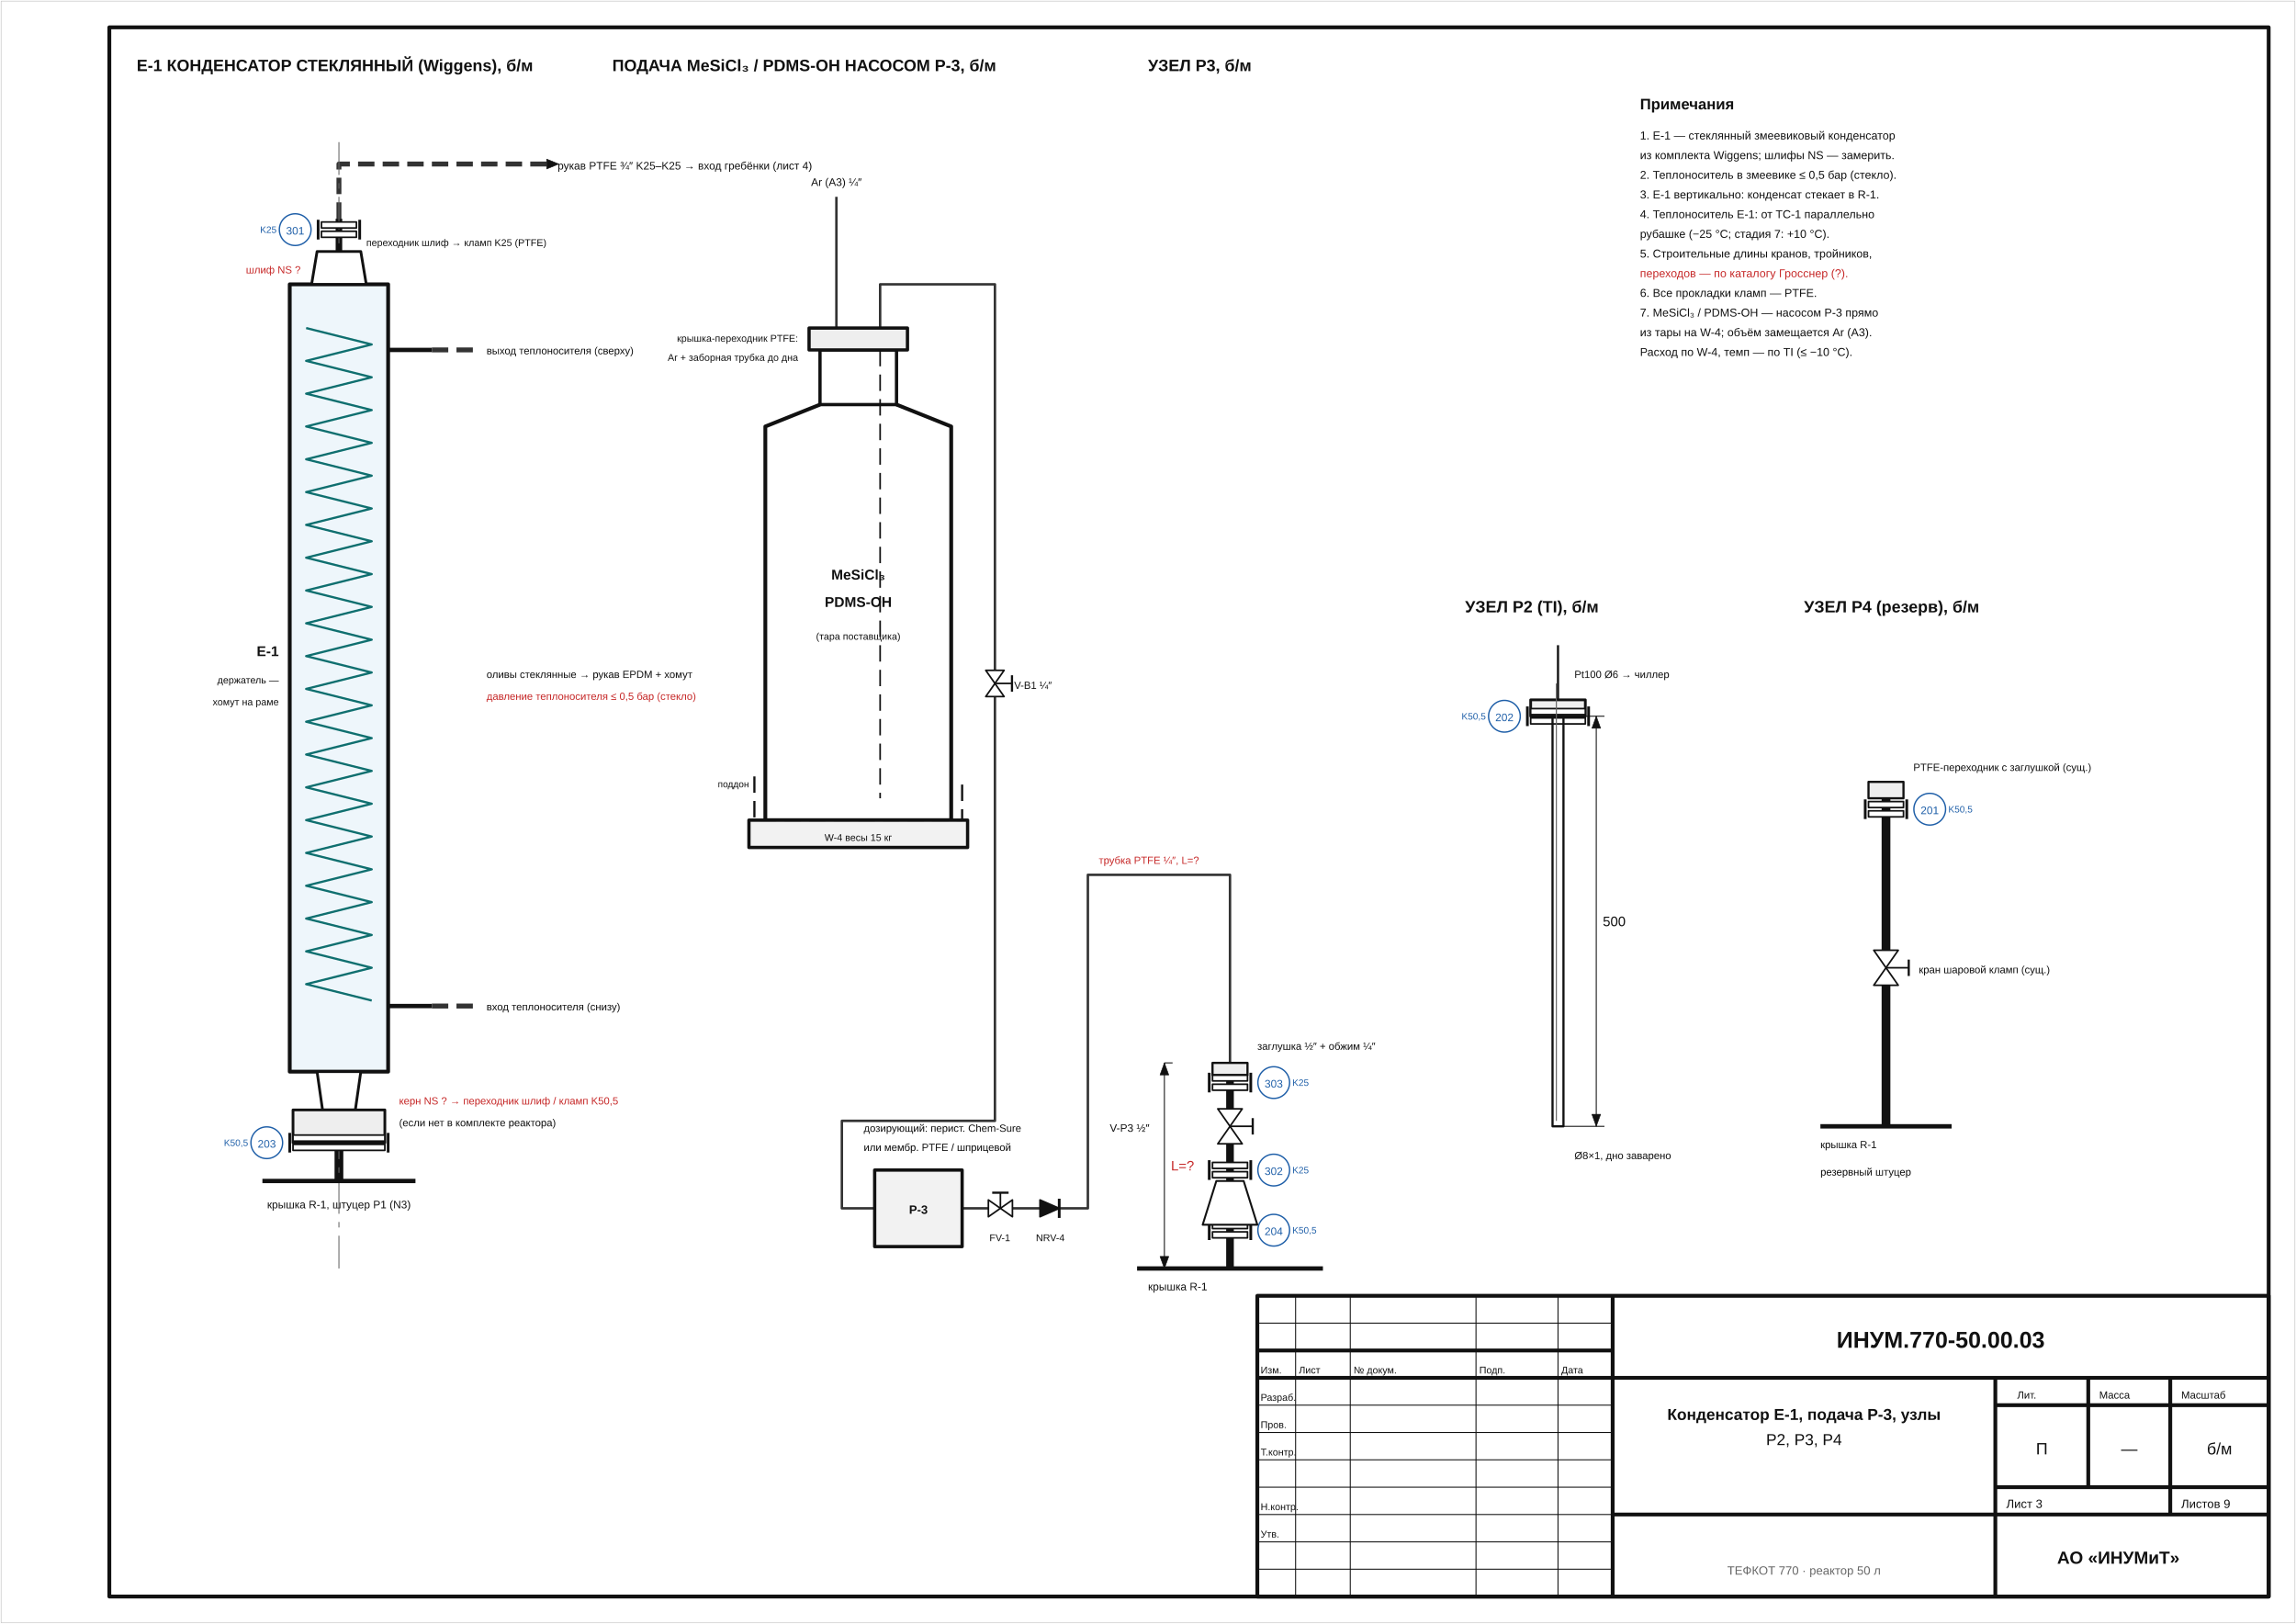
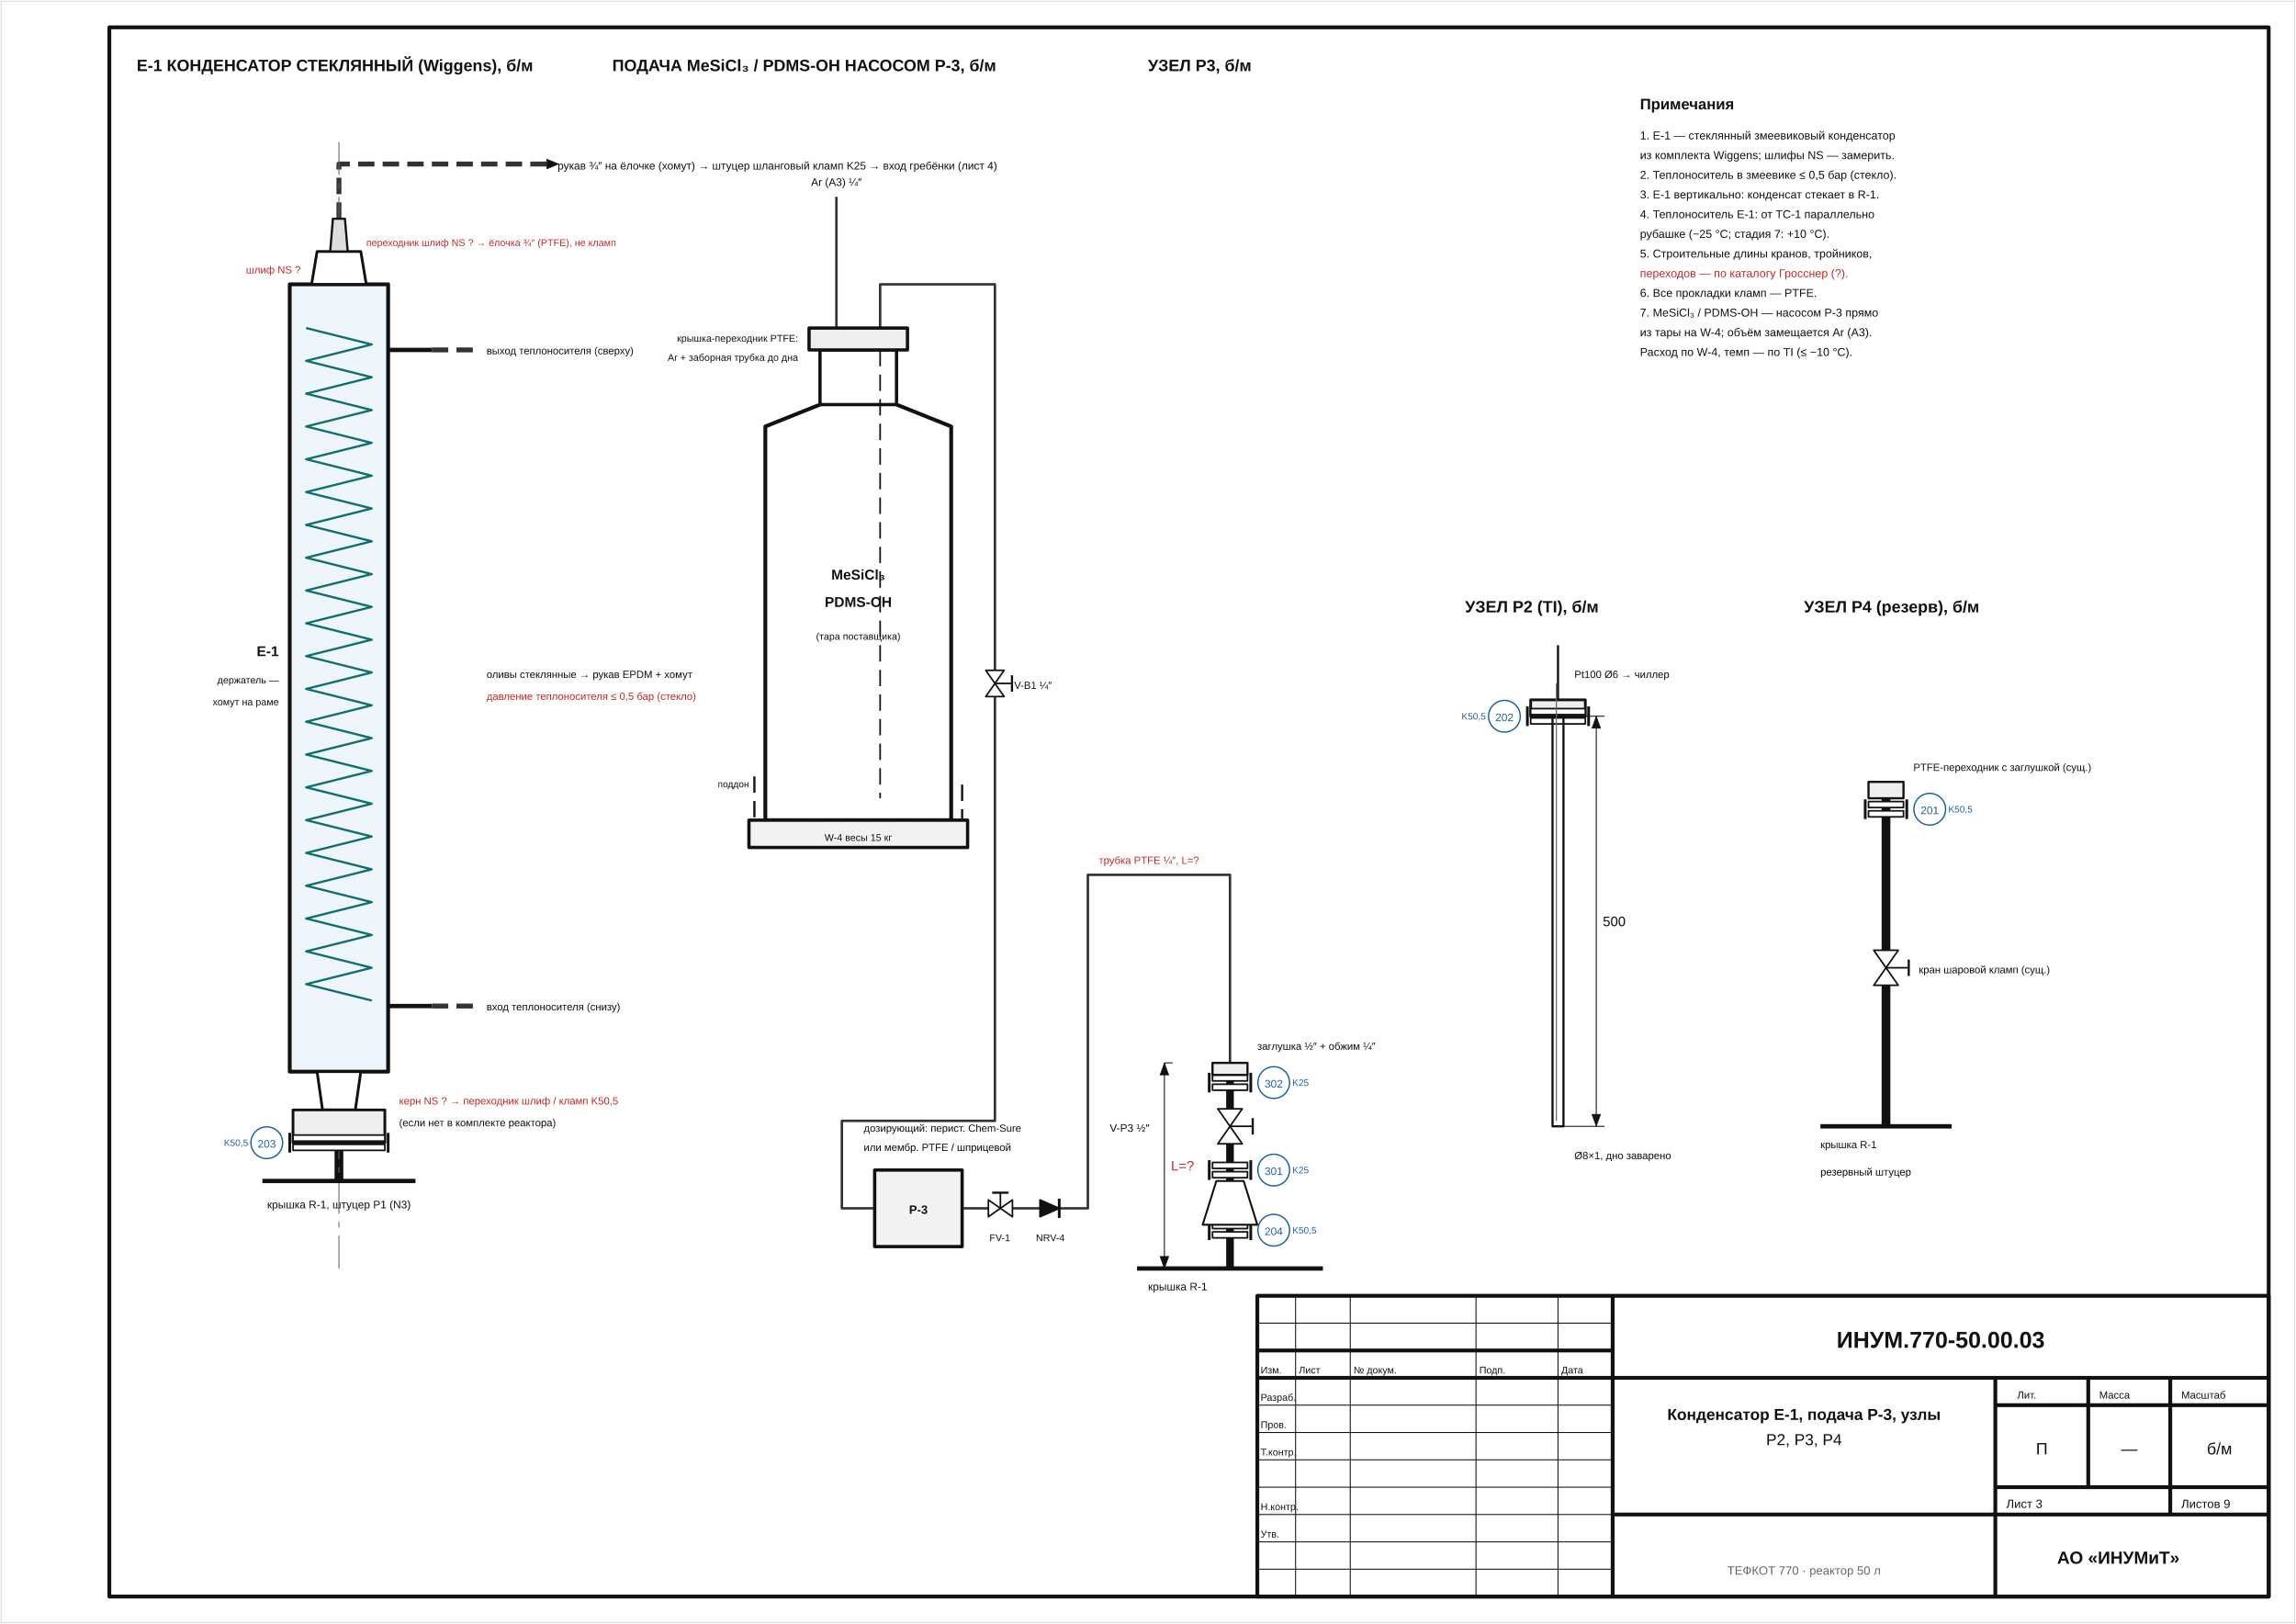
<svg xmlns="http://www.w3.org/2000/svg" viewBox="0 0 420.0 297.0" width="420.0mm" height="297.0mm" font-family="Arial, 'Liberation Sans', sans-serif">
  <rect width="100%" height="100%" fill="#fff" />
  <path d="M230.00,247.00 L295.00,247.00" fill="none" stroke="#111111" stroke-width="0.7" stroke-linejoin="round" />
  <path d="M230.00,252.00 L295.00,252.00" fill="none" stroke="#111111" stroke-width="0.7" stroke-linejoin="round" />
  <path d="M295.00,237.00 L295.00,292.00" fill="none" stroke="#111111" stroke-width="0.7" stroke-linejoin="round" />
  <path d="M295.00,252.00 L415.00,252.00" fill="none" stroke="#111111" stroke-width="0.7" stroke-linejoin="round" />
  <path d="M365.00,252.00 L365.00,292.00" fill="none" stroke="#111111" stroke-width="0.7" stroke-linejoin="round" />
  <path d="M295.00,277.00 L415.00,277.00" fill="none" stroke="#111111" stroke-width="0.7" stroke-linejoin="round" />
  <path d="M365.00,257.00 L415.00,257.00" fill="none" stroke="#111111" stroke-width="0.7" stroke-linejoin="round" />
  <path d="M365.00,272.00 L415.00,272.00" fill="none" stroke="#111111" stroke-width="0.7" stroke-linejoin="round" />
  <path d="M382.00,252.00 L382.00,272.00" fill="none" stroke="#111111" stroke-width="0.7" stroke-linejoin="round" />
  <path d="M397.00,252.00 L397.00,272.00" fill="none" stroke="#111111" stroke-width="0.7" stroke-linejoin="round" />
  <path d="M397.00,272.00 L397.00,277.00" fill="none" stroke="#111111" stroke-width="0.7" stroke-linejoin="round" />
  <path d="M71.00,184.00 L79.00,184.00" fill="none" stroke="#111111" stroke-width="0.8" stroke-linejoin="round" />
  <path d="M79.00,184.00 L87.00,184.00" fill="none" stroke="#333333" stroke-width="0.9" stroke-dasharray="3 1.5" stroke-linejoin="round" />
  <path d="M71.00,64.00 L79.00,64.00" fill="none" stroke="#111111" stroke-width="0.8" stroke-linejoin="round" />
  <path d="M79.00,64.00 L87.00,64.00" fill="none" stroke="#333333" stroke-width="0.9" stroke-dasharray="3 1.5" stroke-linejoin="round" />
-   <path d="M62.00,46.00 L62.00,40.00" fill="none" stroke="#111111" stroke-width="1.2" stroke-linejoin="round" />
  <path d="M62.00,40.00 L62.00,30.00 L100.00,30.00" fill="none" stroke="#333333" stroke-width="0.9" stroke-dasharray="3 1.5" stroke-linejoin="round" />
  <path d="M62.00,209.00 L62.00,216.00" fill="none" stroke="#111111" stroke-width="1.6" stroke-linejoin="round" />
  <path d="M150.00,74.00 L140.00,78.00 L140.00,150.00 L174.00,150.00 L174.00,78.00 L164.00,74.00" fill="none" stroke="#111111" stroke-width="0.7" stroke-linejoin="round" />
  <path d="M153.00,60.00 L153.00,36.00" fill="none" stroke="#333333" stroke-width="0.45" stroke-linejoin="round" />
  <path d="M161.00,60.00 L161.00,52.00 L182.00,52.00 L182.00,122.60" fill="none" stroke="#333333" stroke-width="0.45" stroke-linejoin="round" />
  <path d="M182.00,127.40 L182.00,205.00 L154.00,205.00 L154.00,221.00 L160.00,221.00" fill="none" stroke="#333333" stroke-width="0.45" stroke-linejoin="round" />
  <path d="M176.00,221.00 L180.80,221.00" fill="none" stroke="#333333" stroke-width="0.45" stroke-linejoin="round" />
  <path d="M185.20,221.00 L190.24,221.00" fill="none" stroke="#333333" stroke-width="0.45" stroke-linejoin="round" />
  <path d="M193.76,221.00 L199.00,221.00 L199.00,160.00 L225.00,160.00 L225.00,194.40" fill="none" stroke="#333333" stroke-width="0.45" stroke-linejoin="round" />
  <path d="M225.00,232.00 L225.00,209.20" fill="none" stroke="#111111" stroke-width="1.4" stroke-linejoin="round" />
  <path d="M225.00,202.80 L225.00,196.00" fill="none" stroke="#111111" stroke-width="1.4" stroke-linejoin="round" />
  <path d="M345.00,206.00 L345.00,180.20" fill="none" stroke="#111111" stroke-width="1.6" stroke-linejoin="round" />
  <path d="M345.00,173.80 L345.00,146.00" fill="none" stroke="#111111" stroke-width="1.6" stroke-linejoin="round" />
  <path d="M0.20,0.20 L419.80,0.20 L419.80,296.80 L0.20,296.80 Z" fill="none" stroke="#bbbbbb" stroke-width="0.1" stroke-linejoin="round" />
  <path d="M20.00,5.00 L415.00,5.00 L415.00,292.00 L20.00,292.00 Z" fill="none" stroke="#111111" stroke-width="0.7" stroke-linejoin="round" />
  <path d="M230.00,237.00 L415.00,237.00 L415.00,292.00 L230.00,292.00 Z" fill="none" stroke="#111111" stroke-width="0.7" stroke-linejoin="round" />
  <path d="M230.00,242.00 L295.00,242.00" fill="none" stroke="#111111" stroke-width="0.18" stroke-linejoin="round" />
  <path d="M230.00,257.00 L295.00,257.00" fill="none" stroke="#111111" stroke-width="0.18" stroke-linejoin="round" />
  <path d="M230.00,262.00 L295.00,262.00" fill="none" stroke="#111111" stroke-width="0.18" stroke-linejoin="round" />
  <path d="M230.00,267.00 L295.00,267.00" fill="none" stroke="#111111" stroke-width="0.18" stroke-linejoin="round" />
  <path d="M230.00,272.00 L295.00,272.00" fill="none" stroke="#111111" stroke-width="0.18" stroke-linejoin="round" />
  <path d="M230.00,277.00 L295.00,277.00" fill="none" stroke="#111111" stroke-width="0.18" stroke-linejoin="round" />
  <path d="M230.00,282.00 L295.00,282.00" fill="none" stroke="#111111" stroke-width="0.18" stroke-linejoin="round" />
  <path d="M230.00,287.00 L295.00,287.00" fill="none" stroke="#111111" stroke-width="0.18" stroke-linejoin="round" />
  <path d="M237.00,237.00 L237.00,292.00" fill="none" stroke="#111111" stroke-width="0.18" stroke-linejoin="round" />
  <path d="M247.00,237.00 L247.00,292.00" fill="none" stroke="#111111" stroke-width="0.18" stroke-linejoin="round" />
  <path d="M270.00,237.00 L270.00,292.00" fill="none" stroke="#111111" stroke-width="0.18" stroke-linejoin="round" />
  <path d="M285.00,237.00 L285.00,292.00" fill="none" stroke="#111111" stroke-width="0.18" stroke-linejoin="round" />
  <text x="230.60" y="251.20" font-size="1.8" text-anchor="start" fill="#111111">Изм.</text>
  <text x="237.60" y="251.20" font-size="1.8" text-anchor="start" fill="#111111">Лист</text>
  <text x="247.60" y="251.20" font-size="1.8" text-anchor="start" fill="#111111">№ докум.</text>
  <text x="270.60" y="251.20" font-size="1.8" text-anchor="start" fill="#111111">Подп.</text>
  <text x="285.60" y="251.20" font-size="1.8" text-anchor="start" fill="#111111">Дата</text>
  <text x="230.60" y="256.20" font-size="1.8" text-anchor="start" fill="#111111">Разраб.</text>
  <text x="230.60" y="261.20" font-size="1.8" text-anchor="start" fill="#111111">Пров.</text>
  <text x="230.60" y="266.20" font-size="1.8" text-anchor="start" fill="#111111">Т.контр.</text>
  <text x="230.60" y="276.20" font-size="1.8" text-anchor="start" fill="#111111">Н.контр.</text>
  <text x="230.60" y="281.20" font-size="1.8" text-anchor="start" fill="#111111">Утв.</text>
  <text x="248.60" y="256.20" font-size="1.8" text-anchor="start" fill="#111111" />
  <text x="355.00" y="246.50" font-size="4.2" text-anchor="middle" fill="#111111" font-weight="bold">ИНУМ.770-50.00.03</text>
  <text x="330.00" y="259.70" font-size="2.9" text-anchor="middle" fill="#111111" font-weight="bold">Конденсатор E-1, подача P-3, узлы</text>
  <text x="330.00" y="264.30" font-size="2.9" text-anchor="middle" fill="#111111">P2, P3, P4</text>
  <text x="369.00" y="255.80" font-size="1.9" text-anchor="start" fill="#111111">Лит.</text>
  <text x="384.00" y="255.80" font-size="1.9" text-anchor="start" fill="#111111">Масса</text>
  <text x="399.00" y="255.80" font-size="1.9" text-anchor="start" fill="#111111">Масштаб</text>
  <text x="373.50" y="266.00" font-size="3" text-anchor="middle" fill="#111111">П</text>
  <text x="389.50" y="266.00" font-size="3" text-anchor="middle" fill="#111111">—</text>
  <text x="406.00" y="266.00" font-size="3" text-anchor="middle" fill="#111111">б/м</text>
  <text x="367.00" y="275.80" font-size="2.2" text-anchor="start" fill="#111111">Лист 3</text>
  <text x="399.00" y="275.80" font-size="2.2" text-anchor="start" fill="#111111">Листов 9</text>
  <text x="387.50" y="286.00" font-size="3.2" text-anchor="middle" fill="#111111" font-weight="bold">АО «ИНУМиТ»</text>
  <text x="330.00" y="288.00" font-size="2.2" text-anchor="middle" fill="#666666">ТЕФКОТ 770 · реактор 50 л</text>
  <text x="25.00" y="13.00" font-size="3.0" text-anchor="start" fill="#111111" font-weight="bold">E-1 КОНДЕНСАТОР СТЕКЛЯННЫЙ (Wiggens), б/м</text>
  <path d="M62.00,26.00 L62.00,232.00" fill="none" stroke="#666666" stroke-width="0.18" stroke-dasharray="6 1.5 1 1.5" stroke-linejoin="round" />
  <path d="M53.00,52.00 L71.00,52.00 L71.00,196.00 L53.00,196.00 Z" fill="#eef6fb" stroke="#111111" stroke-width="0.7" stroke-linejoin="round" />
  <path d="M56.00,60.00 L68.00,63.00 L56.00,66.00 L68.00,69.00 L56.00,72.00 L68.00,75.00 L56.00,78.00 L68.00,81.00 L56.00,84.00 L68.00,87.00 L56.00,90.00 L68.00,93.00 L56.00,96.00 L68.00,99.00 L56.00,102.00 L68.00,105.00 L56.00,108.00 L68.00,111.00 L56.00,114.00 L68.00,117.00 L56.00,120.00 L68.00,123.00 L56.00,126.00 L68.00,129.00 L56.00,132.00 L68.00,135.00 L56.00,138.00 L68.00,141.00 L56.00,144.00 L68.00,147.00 L56.00,150.00 L68.00,153.00 L56.00,156.00 L68.00,159.00 L56.00,162.00 L68.00,165.00 L56.00,168.00 L68.00,171.00 L56.00,174.00 L68.00,177.00 L56.00,180.00 L68.00,183.00" fill="none" stroke="#0f6f6f" stroke-width="0.4" stroke-linejoin="round" />
  <text x="89.00" y="184.80" font-size="1.9" text-anchor="start" fill="#111111">вход теплоносителя (снизу)</text>
  <text x="89.00" y="64.80" font-size="1.9" text-anchor="start" fill="#111111">выход теплоносителя (сверху)</text>
  <text x="89.00" y="124.00" font-size="1.9" text-anchor="start" fill="#111111">оливы стеклянные → рукав EPDM + хомут</text>
  <text x="89.00" y="128.00" font-size="1.9" text-anchor="start" fill="#c62828">давление теплоносителя ≤ 0,5 бар (стекло)</text>
  <path d="M57.00,52.00 L67.00,52.00 L66.00,46.00 L58.00,46.00 Z" fill="#ffffff" stroke="#111111" stroke-width="0.5" stroke-linejoin="round" />
  <text x="55.00" y="50.00" font-size="1.9" text-anchor="end" fill="#c62828">шлиф NS ?</text>
-   <path d="M58.80,40.60 L65.20,40.60 L65.20,41.70 L58.80,41.70 Z" fill="#ffffff" stroke="#111111" stroke-width="0.3" stroke-linejoin="round" />
-   <path d="M58.80,42.30 L65.20,42.30 L65.20,43.40 L58.80,43.40 Z" fill="#ffffff" stroke="#111111" stroke-width="0.3" stroke-linejoin="round" />
-   <path d="M58.20,40.20 L58.20,43.80" fill="none" stroke="#111111" stroke-width="0.5" stroke-linejoin="round" />
-   <path d="M65.80,40.20 L65.80,43.80" fill="none" stroke="#111111" stroke-width="0.5" stroke-linejoin="round" />
-   <circle cx="54.00" cy="42.00" r="2.90" fill="#ffffff" stroke="#1f5fa8" stroke-width="0.25" />
-   <text x="54.00" y="42.90" font-size="2.0" text-anchor="middle" fill="#1f5fa8">301</text>
+   <path d="M60.40,46.00 L63.60,46.00 L63.10,40.00 L60.90,40.00 Z" fill="#dddddd" stroke="#111111" stroke-width="0.4" stroke-linejoin="round" />
  <path d="M102.20,30.00 L100.00,30.90 L100.00,29.10 Z" fill="#111111" stroke="#111111" stroke-width="0.1" stroke-linejoin="round" />
-   <text x="102.00" y="31.00" font-size="2.0" text-anchor="start" fill="#111111">рукав PTFE ¾″ K25–K25 → вход гребёнки (лист 4)</text>
-   <text x="67.00" y="45.00" font-size="1.8" text-anchor="start" fill="#111111">переходник шлиф → кламп K25 (PTFE)</text>
+   <text x="102.00" y="31.00" font-size="2.0" text-anchor="start" fill="#111111">рукав ¾″ на ёлочке (хомут) → штуцер шланговый кламп K25 → вход гребёнки (лист 4)</text>
+   <text x="67.00" y="45.00" font-size="1.8" text-anchor="start" fill="#c62828">переходник шлиф NS ? → ёлочка ¾″ (PTFE), не кламп</text>
  <path d="M58.00,196.00 L66.00,196.00 L65.00,203.00 L59.00,203.00 Z" fill="#ffffff" stroke="#111111" stroke-width="0.5" stroke-linejoin="round" />
  <path d="M53.60,203.00 L70.40,203.00 L70.40,209.00 L53.60,209.00 Z" fill="#eeeeee" stroke="#111111" stroke-width="0.5" stroke-linejoin="round" />
  <text x="73.00" y="202.00" font-size="1.9" text-anchor="start" fill="#c62828">керн NS ? → переходник шлиф / кламп K50,5</text>
  <text x="73.00" y="206.00" font-size="1.9" text-anchor="start" fill="#111111">(если нет в комплекте реактора)</text>
  <path d="M53.60,207.60 L70.40,207.60 L70.40,208.70 L53.60,208.70 Z" fill="#ffffff" stroke="#111111" stroke-width="0.3" stroke-linejoin="round" />
  <path d="M53.60,209.30 L70.40,209.30 L70.40,210.40 L53.60,210.40 Z" fill="#ffffff" stroke="#111111" stroke-width="0.3" stroke-linejoin="round" />
  <path d="M53.00,207.20 L53.00,210.80" fill="none" stroke="#111111" stroke-width="0.5" stroke-linejoin="round" />
  <path d="M71.00,207.20 L71.00,210.80" fill="none" stroke="#111111" stroke-width="0.5" stroke-linejoin="round" />
  <circle cx="48.80" cy="209.00" r="2.90" fill="#ffffff" stroke="#1f5fa8" stroke-width="0.25" />
  <text x="48.80" y="209.90" font-size="2.0" text-anchor="middle" fill="#1f5fa8">203</text>
  <path d="M48.00,216.00 L76.00,216.00" fill="none" stroke="#111111" stroke-width="0.8" stroke-linejoin="round" />
  <text x="62.00" y="221.00" font-size="2.0" text-anchor="middle" fill="#111111">крышка R-1, штуцер P1 (N3)</text>
  <text x="51.00" y="120.00" font-size="2.6" text-anchor="end" fill="#111111" font-weight="bold">E-1</text>
  <text x="51.00" y="125.00" font-size="1.8" text-anchor="end" fill="#111111">держатель —</text>
  <text x="51.00" y="129.00" font-size="1.8" text-anchor="end" fill="#111111">хомут на раме</text>
  <text x="112.00" y="13.00" font-size="3.0" text-anchor="start" fill="#111111" font-weight="bold">ПОДАЧА MeSiCl₃ / PDMS-OH НАСОСОМ P-3, б/м</text>
  <path d="M150.00,64.00 L164.00,64.00 L164.00,74.00 L150.00,74.00 Z" fill="none" stroke="#111111" stroke-width="0.6" stroke-linejoin="round" />
  <path d="M148.00,60.00 L166.00,60.00 L166.00,64.00 L148.00,64.00 Z" fill="#eeeeee" stroke="#111111" stroke-width="0.6" stroke-linejoin="round" />
  <text x="157.00" y="106.00" font-size="2.6" text-anchor="middle" fill="#111111" font-weight="bold">MeSiCl₃</text>
  <text x="157.00" y="111.00" font-size="2.6" text-anchor="middle" fill="#111111" font-weight="bold">PDMS-OH</text>
  <text x="157.00" y="117.00" font-size="1.8" text-anchor="middle" fill="#111111">(тара поставщика)</text>
  <path d="M161.00,64.00 L161.00,146.00" fill="none" stroke="#111111" stroke-width="0.3" stroke-dasharray="3 1.5" stroke-linejoin="round" />
  <path d="M137.00,150.00 L177.00,150.00 L177.00,155.00 L137.00,155.00 Z" fill="#f2f2f2" stroke="#111111" stroke-width="0.6" stroke-linejoin="round" />
  <text x="157.00" y="153.80" font-size="1.8" text-anchor="middle" fill="#111111">W-4 весы 15 кг</text>
  <path d="M138.00,142.00 L138.00,150.00 L176.00,150.00 L176.00,142.00" fill="none" stroke="#111111" stroke-width="0.4" stroke-dasharray="3 1.5" stroke-linejoin="round" />
  <text x="137.00" y="144.00" font-size="1.7" text-anchor="end" fill="#111111">поддон</text>
  <text x="153.00" y="34.00" font-size="2.0" text-anchor="middle" fill="#111111">Ar (A3) ¼″</text>
  <text x="146.00" y="62.50" font-size="1.8" text-anchor="end" fill="#111111">крышка-переходник PTFE:</text>
  <text x="146.00" y="66.00" font-size="1.8" text-anchor="end" fill="#111111">Ar + заборная трубка до дна</text>
  <path d="M180.32,122.60 L183.68,127.40 L180.32,127.40 L183.68,122.60 Z" fill="#ffffff" stroke="#111111" stroke-width="0.3" stroke-linejoin="round" />
  <path d="M182.00,125.00 L185.12,125.00" fill="none" stroke="#111111" stroke-width="0.3" stroke-linejoin="round" />
  <path d="M185.12,123.50 L185.12,126.50" fill="none" stroke="#111111" stroke-width="0.4" stroke-linejoin="round" />
  <text x="185.50" y="126.00" font-size="1.9" text-anchor="start" fill="#111111">V-B1 ¼″</text>
  <path d="M160.00,214.00 L176.00,214.00 L176.00,228.00 L160.00,228.00 Z" fill="#f2f2f2" stroke="#111111" stroke-width="0.6" stroke-linejoin="round" />
  <text x="168.00" y="222.00" font-size="2.2" text-anchor="middle" fill="#111111" font-weight="bold">P-3</text>
  <text x="158.00" y="207.00" font-size="1.9" text-anchor="start" fill="#111111">дозирующий: перист. Chem-Sure</text>
  <text x="158.00" y="210.50" font-size="1.9" text-anchor="start" fill="#111111">или мембр. PTFE / шприцевой</text>
  <path d="M180.80,219.46 L185.20,222.54 L185.20,219.46 L180.80,222.54 Z" fill="#ffffff" stroke="#111111" stroke-width="0.3" stroke-linejoin="round" />
  <path d="M183.00,221.00 L183.00,218.14" fill="none" stroke="#111111" stroke-width="0.3" stroke-linejoin="round" />
  <path d="M181.50,218.14 L184.50,218.14" fill="none" stroke="#111111" stroke-width="0.4" stroke-linejoin="round" />
  <text x="181.00" y="227.00" font-size="1.8" text-anchor="start" fill="#111111">FV-1</text>
  <path d="M193.76,221.00 L190.24,222.54 L190.24,219.46 Z" fill="#111111" stroke="#111111" stroke-width="0.3" stroke-linejoin="round" />
  <path d="M193.76,222.76 L193.76,219.24" fill="none" stroke="#111111" stroke-width="0.5" stroke-linejoin="round" />
  <text x="189.50" y="227.00" font-size="1.8" text-anchor="start" fill="#111111">NRV-4</text>
  <text x="201.00" y="158.00" font-size="1.9" text-anchor="start" fill="#c62828">трубка PTFE ¼″, L=?</text>
  <text x="210.00" y="13.00" font-size="3.0" text-anchor="start" fill="#111111" font-weight="bold">УЗЕЛ P3, б/м</text>
  <path d="M208.00,232.00 L242.00,232.00" fill="none" stroke="#111111" stroke-width="0.8" stroke-linejoin="round" />
  <text x="210.00" y="236.00" font-size="2.0" text-anchor="start" fill="#111111">крышка R-1</text>
  <path d="M221.80,223.60 L228.20,223.60 L228.20,224.70 L221.80,224.70 Z" fill="#ffffff" stroke="#111111" stroke-width="0.3" stroke-linejoin="round" />
  <path d="M221.80,225.30 L228.20,225.30 L228.20,226.40 L221.80,226.40 Z" fill="#ffffff" stroke="#111111" stroke-width="0.3" stroke-linejoin="round" />
  <path d="M221.20,223.20 L221.20,226.80" fill="none" stroke="#111111" stroke-width="0.5" stroke-linejoin="round" />
  <path d="M228.80,223.20 L228.80,226.80" fill="none" stroke="#111111" stroke-width="0.5" stroke-linejoin="round" />
  <circle cx="233.00" cy="225.00" r="2.90" fill="#ffffff" stroke="#1f5fa8" stroke-width="0.25" />
  <text x="233.00" y="225.90" font-size="2.0" text-anchor="middle" fill="#1f5fa8">204</text>
  <path d="M222.50,216.00 L227.50,216.00 L230.00,224.00 L220.00,224.00 Z" fill="#ffffff" stroke="#111111" stroke-width="0.35" stroke-linejoin="round" />
  <path d="M221.80,212.60 L228.20,212.60 L228.20,213.70 L221.80,213.70 Z" fill="#ffffff" stroke="#111111" stroke-width="0.3" stroke-linejoin="round" />
  <path d="M221.80,214.30 L228.20,214.30 L228.20,215.40 L221.80,215.40 Z" fill="#ffffff" stroke="#111111" stroke-width="0.3" stroke-linejoin="round" />
  <path d="M221.20,212.20 L221.20,215.80" fill="none" stroke="#111111" stroke-width="0.5" stroke-linejoin="round" />
  <path d="M228.80,212.20 L228.80,215.80" fill="none" stroke="#111111" stroke-width="0.5" stroke-linejoin="round" />
  <circle cx="233.00" cy="214.00" r="2.90" fill="#ffffff" stroke="#1f5fa8" stroke-width="0.25" />
-   <text x="233.00" y="214.90" font-size="2.0" text-anchor="middle" fill="#1f5fa8">302</text>
+   <text x="233.00" y="214.90" font-size="2.0" text-anchor="middle" fill="#1f5fa8">301</text>
  <path d="M222.76,202.80 L227.24,209.20 L222.76,209.20 L227.24,202.80 Z" fill="#ffffff" stroke="#111111" stroke-width="0.3" stroke-linejoin="round" />
  <path d="M225.00,206.00 L229.16,206.00" fill="none" stroke="#111111" stroke-width="0.3" stroke-linejoin="round" />
  <path d="M229.16,204.50 L229.16,207.50" fill="none" stroke="#111111" stroke-width="0.4" stroke-linejoin="round" />
  <text x="203.00" y="207.00" font-size="2.0" text-anchor="start" fill="#111111">V-P3 ½″</text>
  <path d="M221.80,196.60 L228.20,196.60 L228.20,197.70 L221.80,197.70 Z" fill="#ffffff" stroke="#111111" stroke-width="0.3" stroke-linejoin="round" />
  <path d="M221.80,198.30 L228.20,198.30 L228.20,199.40 L221.80,199.40 Z" fill="#ffffff" stroke="#111111" stroke-width="0.3" stroke-linejoin="round" />
  <path d="M221.20,196.20 L221.20,199.80" fill="none" stroke="#111111" stroke-width="0.5" stroke-linejoin="round" />
  <path d="M228.80,196.20 L228.80,199.80" fill="none" stroke="#111111" stroke-width="0.5" stroke-linejoin="round" />
  <circle cx="233.00" cy="198.00" r="2.90" fill="#ffffff" stroke="#1f5fa8" stroke-width="0.25" />
-   <text x="233.00" y="198.90" font-size="2.0" text-anchor="middle" fill="#1f5fa8">303</text>
+   <text x="233.00" y="198.90" font-size="2.0" text-anchor="middle" fill="#1f5fa8">302</text>
  <path d="M221.80,194.40 L228.20,194.40 L228.20,196.60 L221.80,196.60 Z" fill="#eeeeee" stroke="#111111" stroke-width="0.4" stroke-linejoin="round" />
  <text x="230.00" y="192.00" font-size="1.9" text-anchor="start" fill="#111111">заглушка ½″ + обжим ¼″</text>
  <path d="M213.00,232.00 L214.50,232.00" fill="none" stroke="#111111" stroke-width="0.18" stroke-linejoin="round" />
  <path d="M213.00,194.40 L214.50,194.40" fill="none" stroke="#111111" stroke-width="0.18" stroke-linejoin="round" />
  <path d="M213.00,232.00 L213.00,194.40" fill="none" stroke="#111111" stroke-width="0.18" stroke-linejoin="round" />
  <path d="M213.00,232.00 L212.20,229.80 L213.80,229.80 Z" fill="#111111" stroke="#111111" stroke-width="0.1" stroke-linejoin="round" />
  <path d="M213.00,194.40 L213.80,196.60 L212.20,196.60 Z" fill="#111111" stroke="#111111" stroke-width="0.1" stroke-linejoin="round" />
  <text x="214.20" y="214.07" font-size="2.5" text-anchor="start" fill="#c62828">L=?</text>
  <text x="268.00" y="112.00" font-size="3.0" text-anchor="start" fill="#111111" font-weight="bold">УЗЕЛ P2 (TI), б/м</text>
  <path d="M280.00,128.00 L290.00,128.00 L290.00,131.00 L280.00,131.00 Z" fill="#eeeeee" stroke="#111111" stroke-width="0.5" stroke-linejoin="round" />
  <path d="M280.00,129.60 L290.00,129.60 L290.00,130.70 L280.00,130.70 Z" fill="#ffffff" stroke="#111111" stroke-width="0.3" stroke-linejoin="round" />
  <path d="M280.00,131.30 L290.00,131.30 L290.00,132.40 L280.00,132.40 Z" fill="#ffffff" stroke="#111111" stroke-width="0.3" stroke-linejoin="round" />
  <path d="M279.40,129.20 L279.40,132.80" fill="none" stroke="#111111" stroke-width="0.5" stroke-linejoin="round" />
  <path d="M290.60,129.20 L290.60,132.80" fill="none" stroke="#111111" stroke-width="0.5" stroke-linejoin="round" />
  <circle cx="275.20" cy="131.00" r="2.90" fill="#ffffff" stroke="#1f5fa8" stroke-width="0.25" />
  <text x="275.20" y="131.90" font-size="2.0" text-anchor="middle" fill="#1f5fa8">202</text>
  <path d="M284.00,131.00 L286.00,131.00 L286.00,206.00 L284.00,206.00 Z" fill="none" stroke="#111111" stroke-width="0.4" stroke-linejoin="round" />
  <path d="M284.70,125.00 L284.70,205.00" fill="none" stroke="#666666" stroke-width="0.2" stroke-linejoin="round" />
  <path d="M285.00,128.00 L285.00,118.00" fill="none" stroke="#111111" stroke-width="0.4" stroke-linejoin="round" />
  <text x="288.00" y="124.00" font-size="1.9" text-anchor="start" fill="#111111">Pt100 Ø6 → чиллер</text>
  <path d="M286.00,131.00 L293.50,131.00" fill="none" stroke="#111111" stroke-width="0.18" stroke-linejoin="round" />
  <path d="M286.00,206.00 L293.50,206.00" fill="none" stroke="#111111" stroke-width="0.18" stroke-linejoin="round" />
  <path d="M292.00,131.00 L292.00,206.00" fill="none" stroke="#111111" stroke-width="0.18" stroke-linejoin="round" />
  <path d="M292.00,131.00 L292.80,133.20 L291.20,133.20 Z" fill="#111111" stroke="#111111" stroke-width="0.1" stroke-linejoin="round" />
  <path d="M292.00,206.00 L291.20,203.80 L292.80,203.80 Z" fill="#111111" stroke="#111111" stroke-width="0.1" stroke-linejoin="round" />
  <text x="293.20" y="169.38" font-size="2.5" text-anchor="start" fill="#111111">500</text>
  <text x="288.00" y="212.00" font-size="1.9" text-anchor="start" fill="#111111">Ø8×1, дно заварено</text>
  <text x="330.00" y="112.00" font-size="3.0" text-anchor="start" fill="#111111" font-weight="bold">УЗЕЛ P4 (резерв), б/м</text>
  <path d="M342.76,173.80 L347.24,180.20 L342.76,180.20 L347.24,173.80 Z" fill="#ffffff" stroke="#111111" stroke-width="0.3" stroke-linejoin="round" />
  <path d="M345.00,177.00 L349.16,177.00" fill="none" stroke="#111111" stroke-width="0.3" stroke-linejoin="round" />
  <path d="M349.16,175.50 L349.16,178.50" fill="none" stroke="#111111" stroke-width="0.4" stroke-linejoin="round" />
  <path d="M333.00,206.00 L357.00,206.00" fill="none" stroke="#111111" stroke-width="0.8" stroke-linejoin="round" />
  <text x="333.00" y="210.00" font-size="1.9" text-anchor="start" fill="#111111">крышка R-1</text>
  <text x="351.00" y="178.00" font-size="1.9" text-anchor="start" fill="#111111">кран шаровой кламп (сущ.)</text>
  <path d="M341.80,146.60 L348.20,146.60 L348.20,147.70 L341.80,147.70 Z" fill="#ffffff" stroke="#111111" stroke-width="0.3" stroke-linejoin="round" />
  <path d="M341.80,148.30 L348.20,148.30 L348.20,149.40 L341.80,149.40 Z" fill="#ffffff" stroke="#111111" stroke-width="0.3" stroke-linejoin="round" />
  <path d="M341.20,146.20 L341.20,149.80" fill="none" stroke="#111111" stroke-width="0.5" stroke-linejoin="round" />
  <path d="M348.80,146.20 L348.80,149.80" fill="none" stroke="#111111" stroke-width="0.5" stroke-linejoin="round" />
  <circle cx="353.00" cy="148.00" r="2.90" fill="#ffffff" stroke="#1f5fa8" stroke-width="0.25" />
  <text x="353.00" y="148.90" font-size="2.0" text-anchor="middle" fill="#1f5fa8">201</text>
  <path d="M341.80,143.00 L348.20,143.00 L348.20,146.00 L341.80,146.00 Z" fill="#eeeeee" stroke="#111111" stroke-width="0.4" stroke-linejoin="round" />
  <text x="350.00" y="141.00" font-size="1.9" text-anchor="start" fill="#111111">PTFE-переходник с заглушкой (сущ.)</text>
  <text x="333.00" y="215.00" font-size="1.9" text-anchor="start" fill="#111111">резервный штуцер</text>
  <text x="300.00" y="20.00" font-size="2.8" text-anchor="start" fill="#111111" font-weight="bold">Примечания</text>
  <text x="300.00" y="25.50" font-size="2.1" text-anchor="start" fill="#111111">1. E-1 — стеклянный змеевиковый конденсатор</text>
  <text x="300.00" y="29.10" font-size="2.1" text-anchor="start" fill="#111111">   из комплекта Wiggens; шлифы NS — замерить.</text>
  <text x="300.00" y="32.70" font-size="2.1" text-anchor="start" fill="#111111">2. Теплоноситель в змеевике ≤ 0,5 бар (стекло).</text>
  <text x="300.00" y="36.30" font-size="2.1" text-anchor="start" fill="#111111">3. E-1 вертикально: конденсат стекает в R-1.</text>
  <text x="300.00" y="39.90" font-size="2.1" text-anchor="start" fill="#111111">4. Теплоноситель E-1: от TC-1 параллельно</text>
  <text x="300.00" y="43.50" font-size="2.1" text-anchor="start" fill="#111111">   рубашке (−25 °C; стадия 7: +10 °C).</text>
  <text x="300.00" y="47.10" font-size="2.1" text-anchor="start" fill="#111111">5. Строительные длины кранов, тройников,</text>
  <text x="300.00" y="50.70" font-size="2.1" text-anchor="start" fill="#c62828">   переходов — по каталогу Гросснер (?).</text>
  <text x="300.00" y="54.30" font-size="2.1" text-anchor="start" fill="#111111">6. Все прокладки кламп — PTFE.</text>
  <text x="300.00" y="57.90" font-size="2.1" text-anchor="start" fill="#111111">7. MeSiCl₃ / PDMS-OH — насосом P-3 прямо</text>
  <text x="300.00" y="61.50" font-size="2.1" text-anchor="start" fill="#111111">   из тары на W-4; объём замещается Ar (A3).</text>
  <text x="300.00" y="65.10" font-size="2.1" text-anchor="start" fill="#111111">   Расход по W-4, темп — по TI (≤ −10 °C).</text>
-   <text x="50.60" y="42.60" font-size="1.7" text-anchor="end" fill="#1f5fa8">K25</text>
  <text x="45.40" y="209.60" font-size="1.7" text-anchor="end" fill="#1f5fa8">K50,5</text>
  <text x="236.40" y="225.60" font-size="1.7" text-anchor="start" fill="#1f5fa8">K50,5</text>
  <text x="236.40" y="214.60" font-size="1.7" text-anchor="start" fill="#1f5fa8">K25</text>
  <text x="236.40" y="198.60" font-size="1.7" text-anchor="start" fill="#1f5fa8">K25</text>
  <text x="271.80" y="131.60" font-size="1.7" text-anchor="end" fill="#1f5fa8">K50,5</text>
  <text x="356.40" y="148.60" font-size="1.7" text-anchor="start" fill="#1f5fa8">K50,5</text>
</svg>
